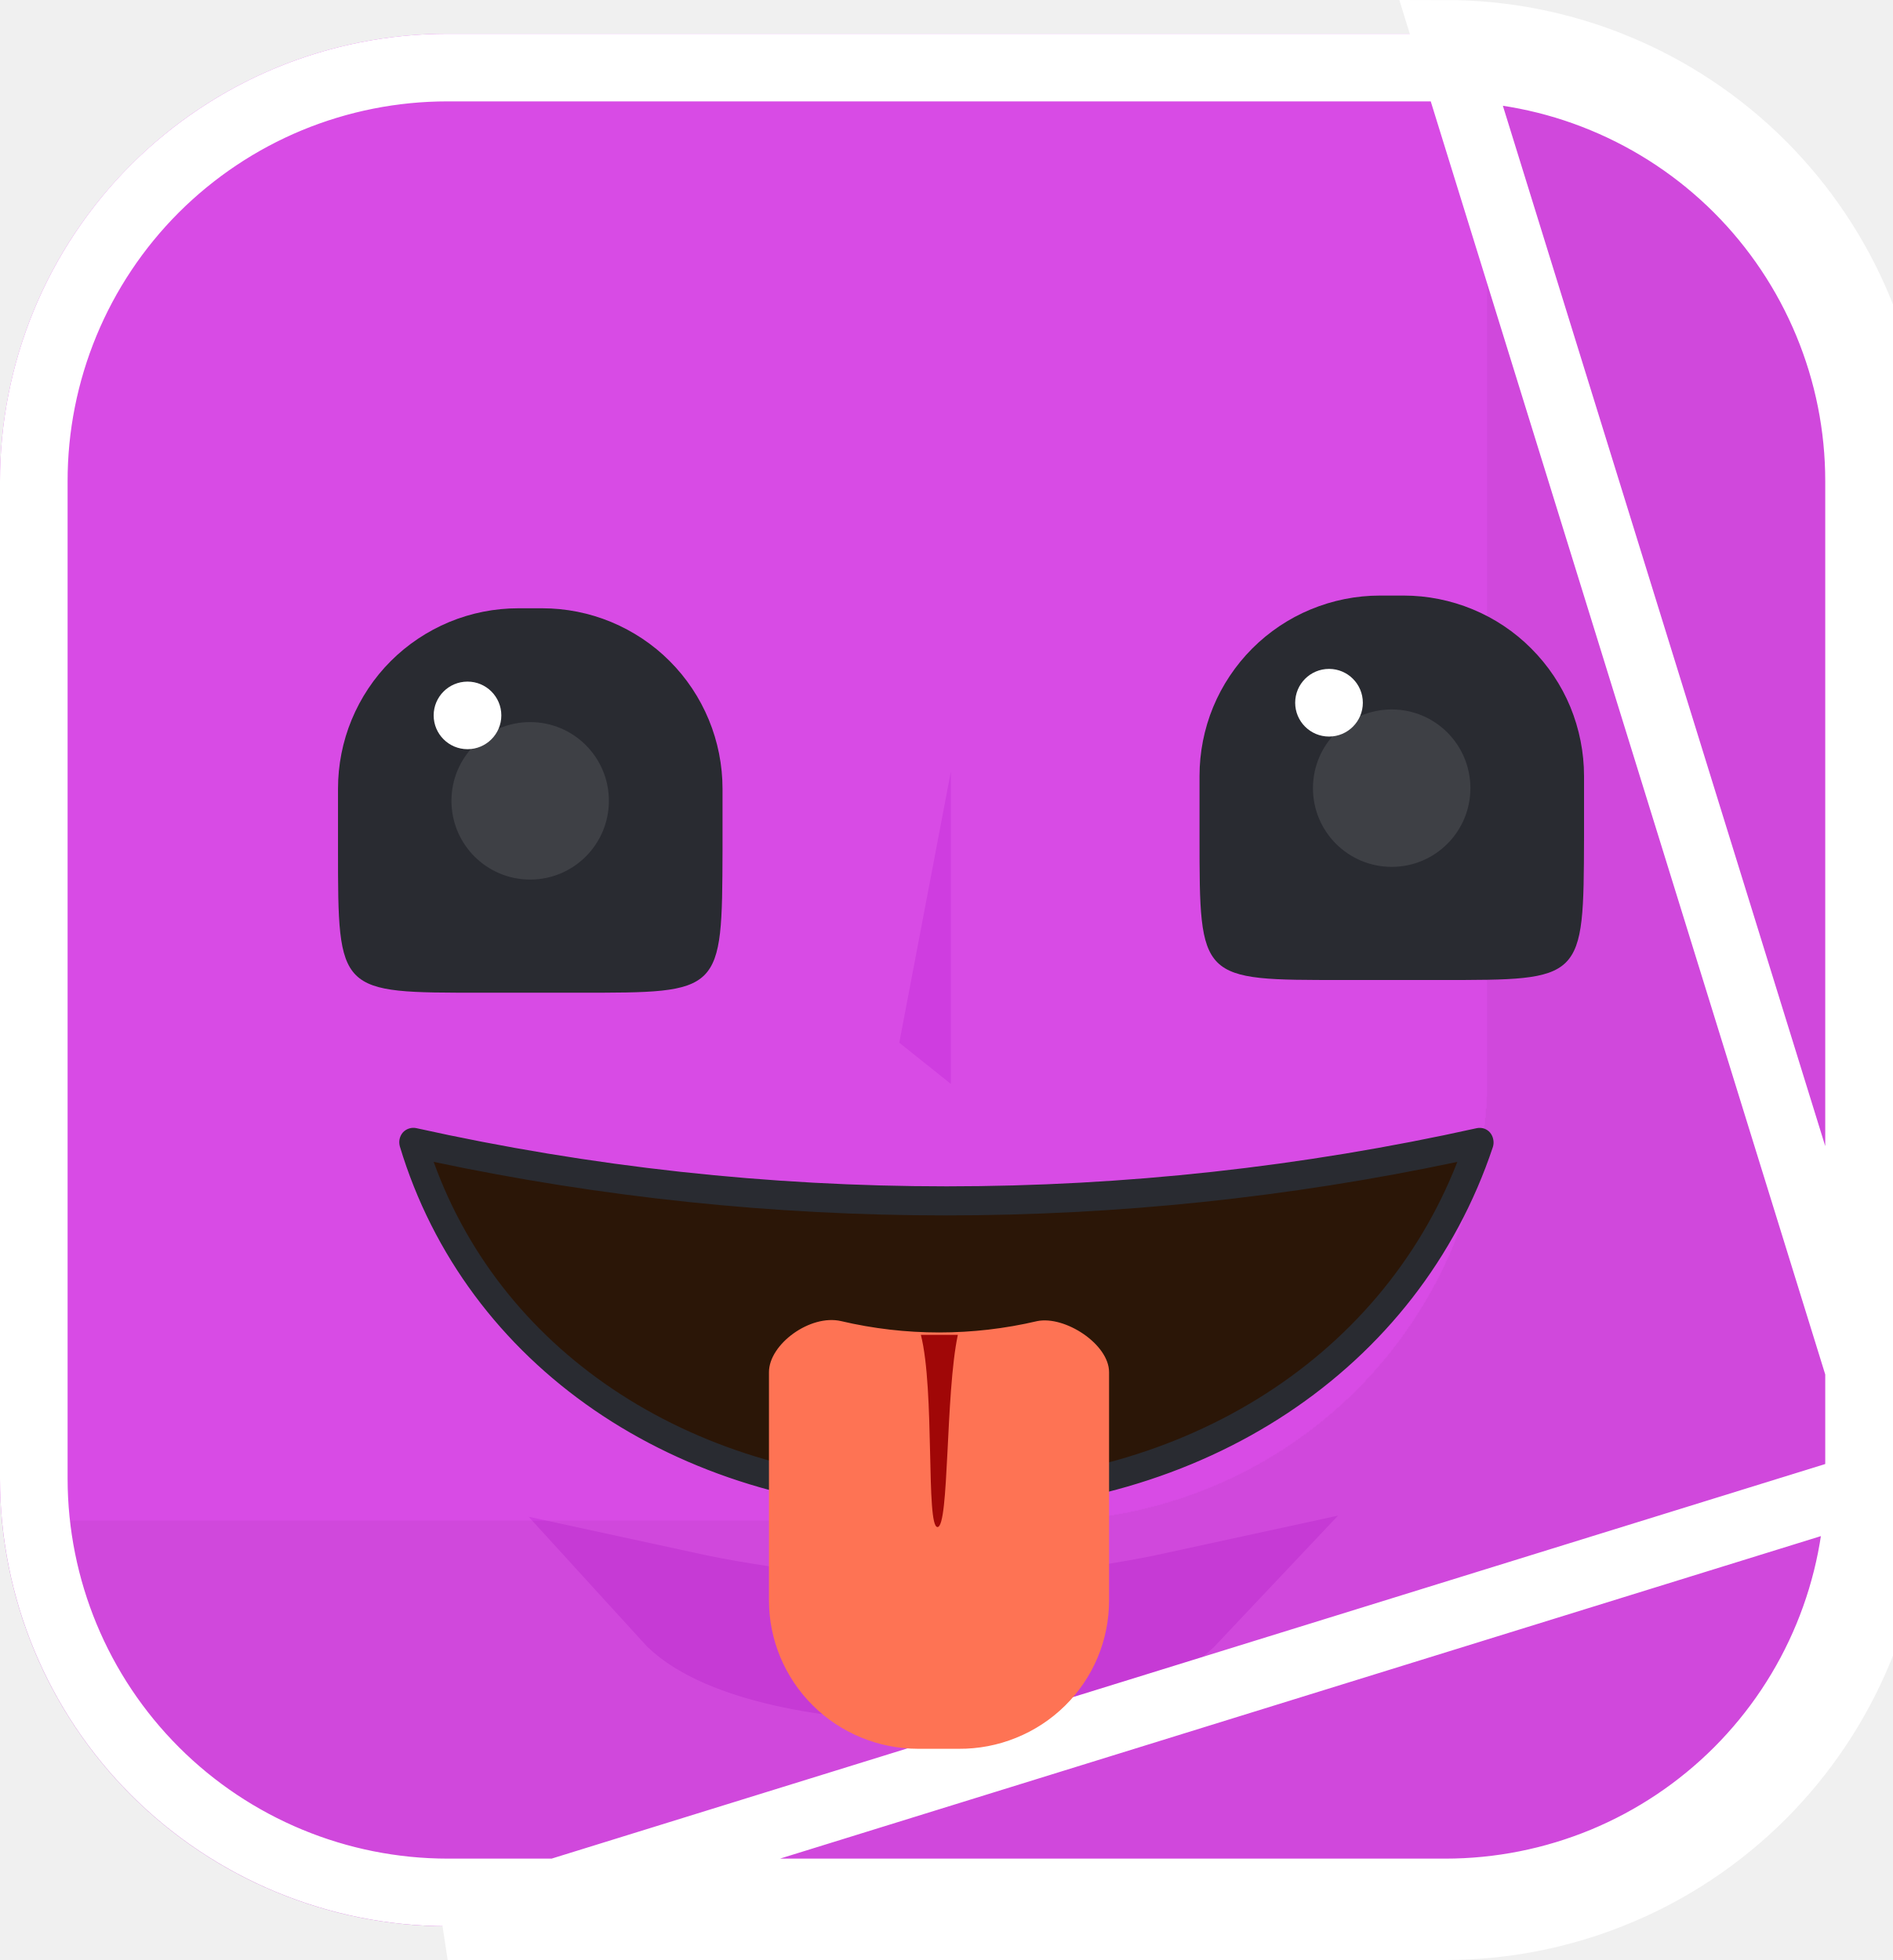
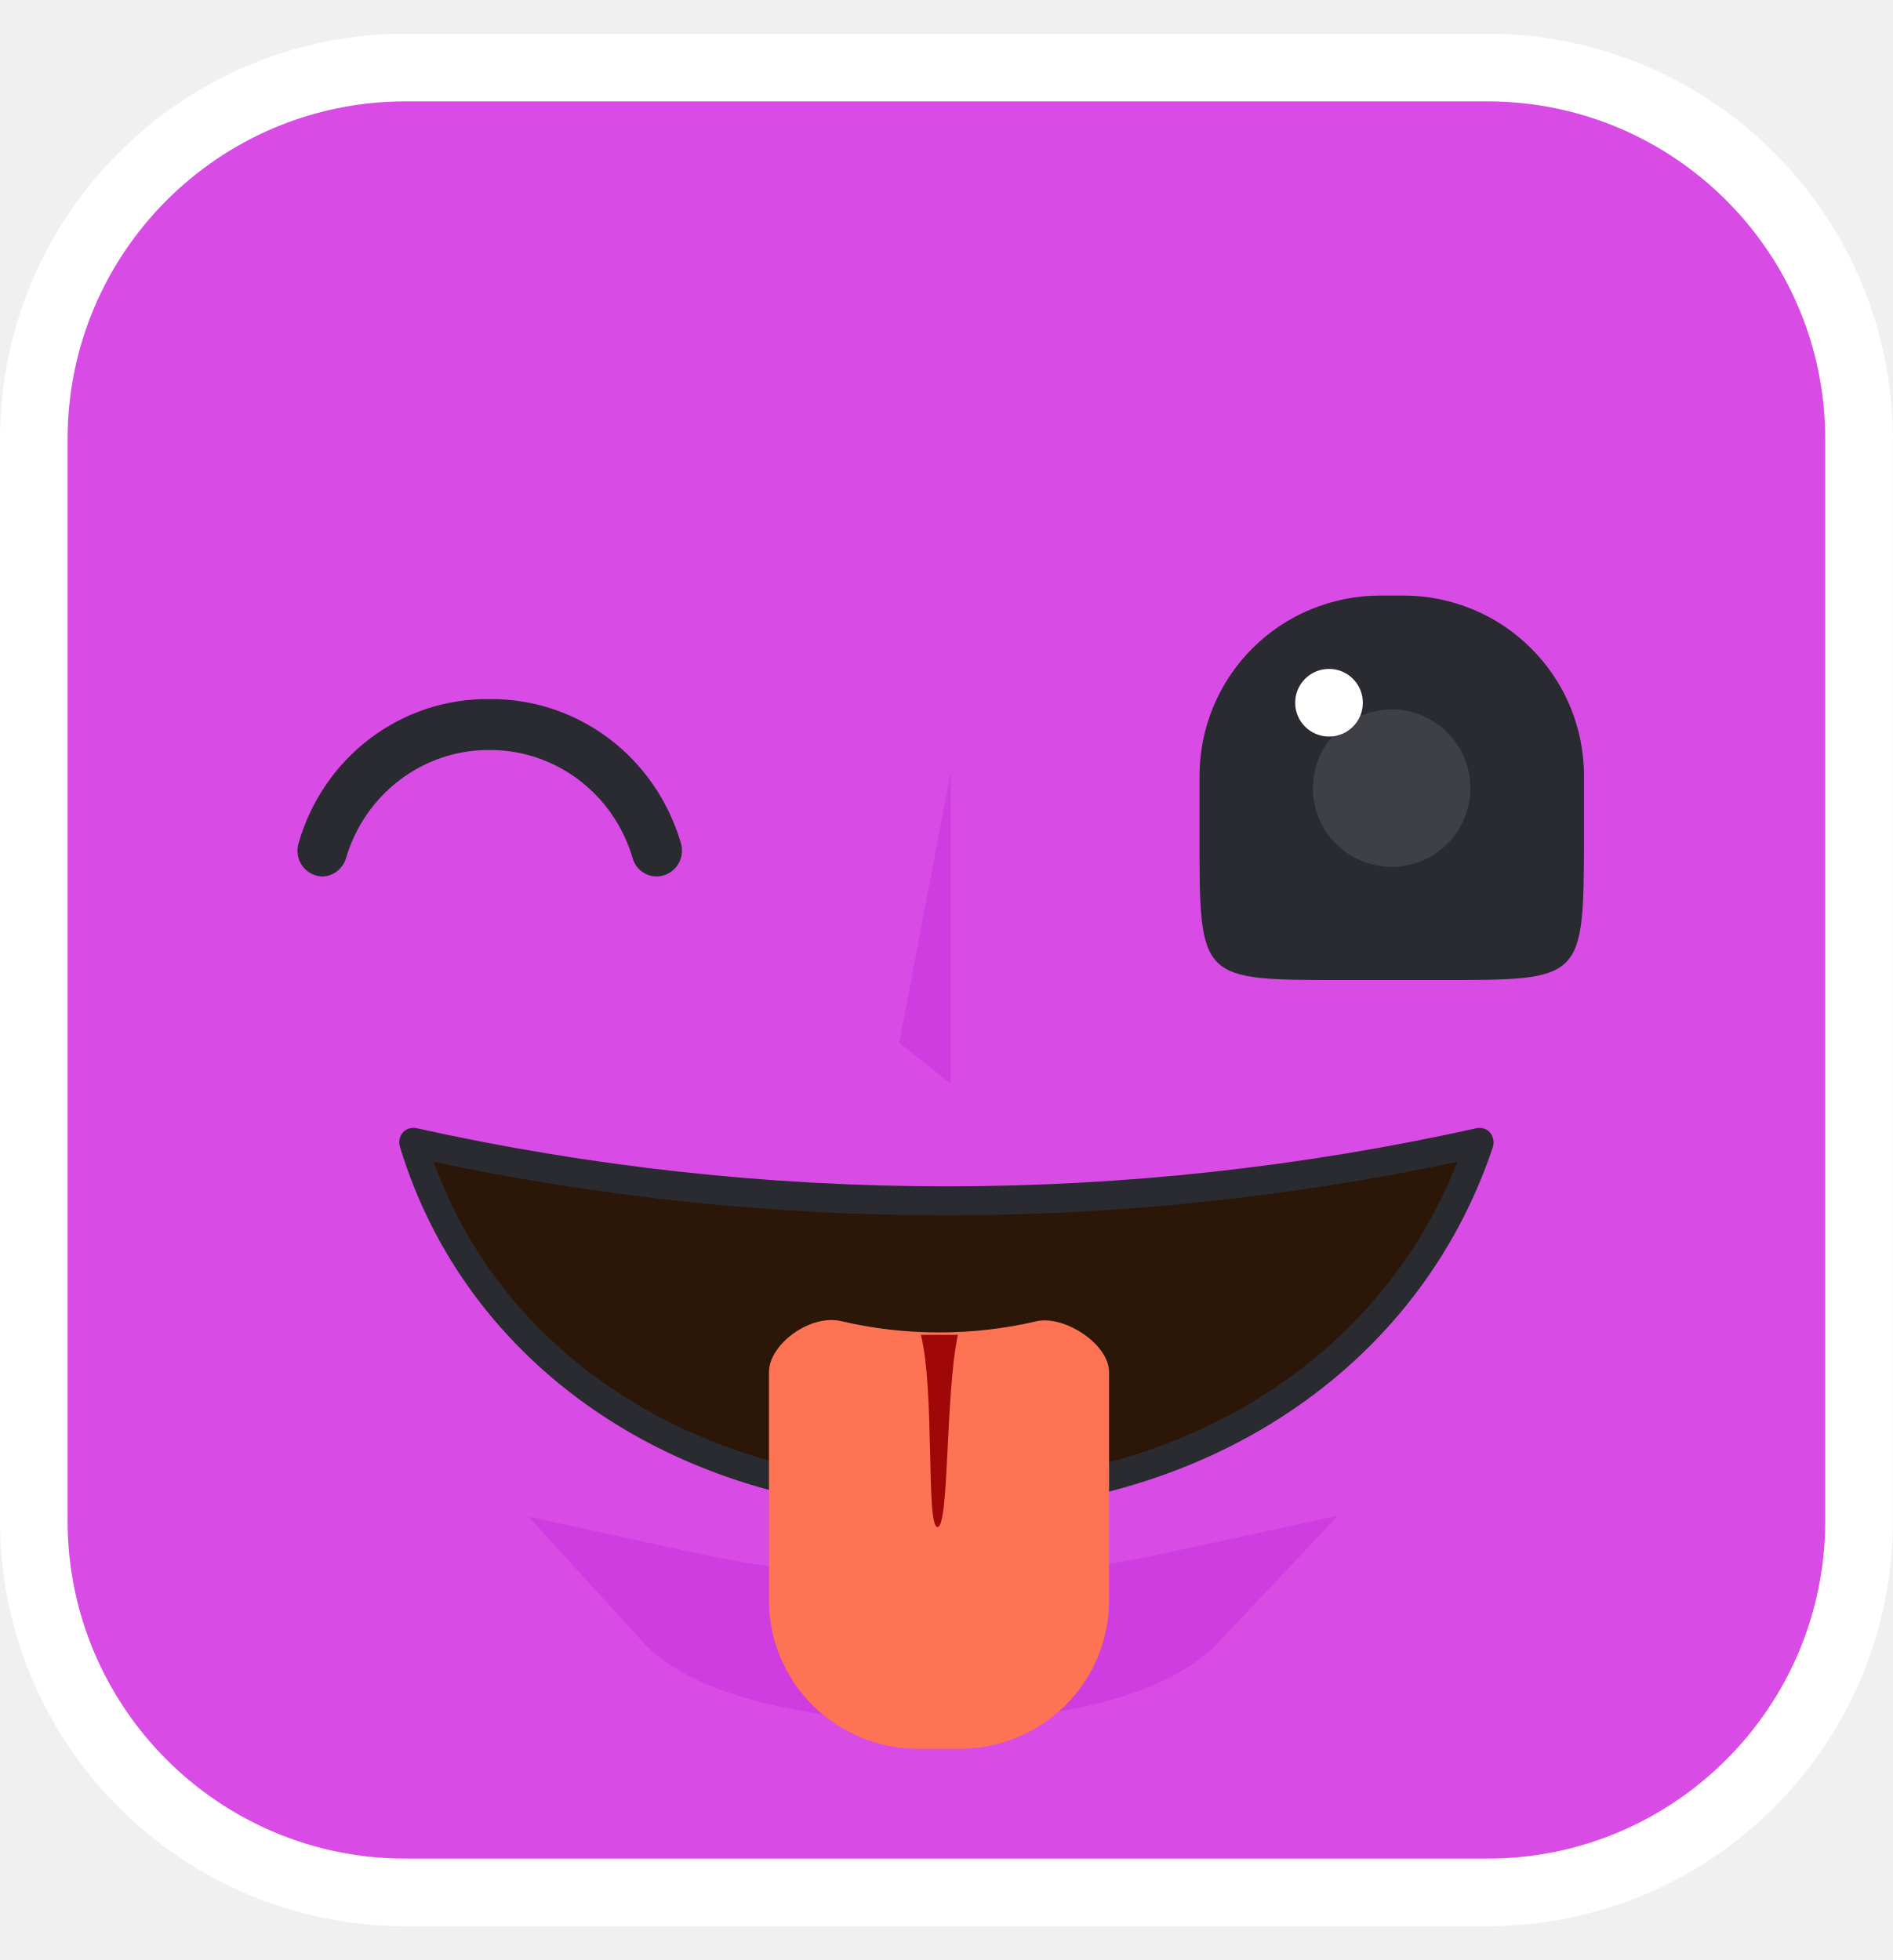
<svg xmlns="http://www.w3.org/2000/svg" width="28" height="29" viewBox="0 0 28 29" fill="none">
-   <g filter="url(#filter0_i_2119_4844)">
-     <path d="M28 7.116V21.875C28.001 22.744 27.83 23.606 27.498 24.41C27.166 25.213 26.678 25.944 26.064 26.559C25.449 27.174 24.719 27.663 23.916 27.995C23.112 28.329 22.251 28.5 21.381 28.5H6.622C4.867 28.499 3.183 27.802 1.942 26.561C0.7 25.32 0.002 23.637 3.113e-06 21.881V7.122C-0.001 6.253 0.17 5.391 0.502 4.588C0.834 3.784 1.322 3.054 1.937 2.439C2.551 1.824 3.281 1.336 4.085 1.003C4.888 0.671 5.749 0.5 6.619 0.5H21.378C22.247 0.5 23.108 0.67 23.911 1.003C24.714 1.335 25.444 1.822 26.059 2.436C26.674 3.051 27.162 3.78 27.495 4.583C27.828 5.386 28 6.247 28 7.116Z" fill="#D84BE5" />
-   </g>
-   <path d="M28 21.875V7.116C28 6.247 27.828 5.386 27.495 4.583C27.162 3.78 26.674 3.051 26.059 2.436C25.444 1.822 24.714 1.335 23.911 1.003C23.108 0.67 22.247 0.5 21.378 0.5L28 21.875ZM28 21.875C28.001 22.744 27.83 23.606 27.498 24.41C27.166 25.213 26.678 25.944 26.064 26.559C25.449 27.174 24.719 27.663 23.916 27.995C23.112 28.329 22.251 28.5 21.381 28.5H6.622L28 21.875ZM27.033 4.775C27.341 5.517 27.5 6.312 27.5 7.116V21.875V21.875C27.501 22.679 27.343 23.476 27.036 24.218C26.729 24.962 26.278 25.637 25.71 26.206C25.142 26.774 24.467 27.226 23.724 27.534C22.981 27.841 22.185 28 21.381 28H6.622C4.999 27.999 3.443 27.354 2.295 26.207C1.147 25.06 0.502 23.504 0.5 21.881L0.5 7.122L0.5 7.122C0.499 6.318 0.657 5.522 0.964 4.779C1.271 4.036 1.722 3.361 2.29 2.792C2.859 2.224 3.533 1.773 4.276 1.465C5.019 1.158 5.815 1 6.619 1H6.619L21.378 1L21.378 1C22.182 1 22.977 1.157 23.72 1.465C24.462 1.772 25.137 2.222 25.706 2.79C26.274 3.358 26.725 4.032 27.033 4.775Z" stroke="white" />
+   <rect x="0.5" y="1" width="27" height="27" rx="5.5" fill="#D84BE5" />
+   <rect x="0.5" y="1" width="27" height="27" rx="5.5" stroke="white" />
  <g style="mix-blend-mode:soft-light" opacity="0.4">
    <path d="M14.066 11.415L13.303 15.428L14.066 16.038V11.415Z" fill="#292B31" />
  </g>
  <path fill-rule="evenodd" clip-rule="evenodd" d="M6.125 16.906C8.366 24.055 19.628 23.756 21.875 16.906C16.685 18.047 11.315 18.047 6.125 16.906Z" fill="#2B1607" />
  <path d="M13.931 22.375H13.79C9.981 22.322 6.89 20.199 5.915 16.963C5.905 16.927 5.903 16.889 5.911 16.853C5.919 16.817 5.936 16.783 5.96 16.755C5.985 16.728 6.017 16.708 6.052 16.697C6.086 16.686 6.123 16.684 6.159 16.692C11.329 17.84 16.677 17.84 21.847 16.692C21.882 16.685 21.919 16.687 21.953 16.698C21.988 16.71 22.018 16.73 22.042 16.758C22.066 16.787 22.082 16.822 22.089 16.858C22.097 16.895 22.095 16.934 22.084 16.97C20.984 20.268 17.797 22.375 13.931 22.375ZM6.415 17.191C7.451 20.064 10.301 21.903 13.79 21.952C17.413 22.005 20.404 20.146 21.558 17.191C16.563 18.247 11.411 18.247 6.415 17.191Z" fill="#292B31" />
  <g style="mix-blend-mode:soft-light" opacity="0.4">
    <path d="M10.067 23.739C11.178 24.961 16.247 25.041 17.472 23.739C15.033 24.27 12.507 24.27 10.067 23.739Z" fill="#422715" />
    <path d="M10.067 23.739C11.178 24.961 16.247 25.041 17.472 23.739C15.033 24.27 12.507 24.27 10.067 23.739Z" stroke="#292B31" stroke-width="1.58" stroke-miterlimit="10" />
  </g>
  <path fill-rule="evenodd" clip-rule="evenodd" d="M14.182 25.875H13.583C12.997 25.875 12.436 25.644 12.022 25.232C11.608 24.82 11.375 24.262 11.375 23.68V20.303C11.375 19.887 11.987 19.441 12.442 19.547C13.396 19.771 14.389 19.771 15.343 19.547C15.752 19.464 16.406 19.887 16.406 20.303V23.68C16.406 23.97 16.349 24.256 16.237 24.524C16.125 24.791 15.961 25.034 15.754 25.238C15.547 25.442 15.302 25.603 15.032 25.712C14.762 25.822 14.474 25.877 14.182 25.875Z" fill="#FE7354" />
  <path fill-rule="evenodd" clip-rule="evenodd" d="M13.622 19.75C13.831 20.57 13.694 22.594 13.868 22.594C14.043 22.594 13.984 20.622 14.169 19.75H13.622Z" fill="#A00707" />
  <path d="M21.308 14.5H19.867C17.744 14.5 17.744 14.516 17.744 12.377V11.483C17.744 11.133 17.812 10.786 17.946 10.461C18.08 10.137 18.277 9.843 18.524 9.595C18.772 9.347 19.066 9.15 19.39 9.016C19.714 8.882 20.061 8.812 20.412 8.812H20.764C21.115 8.812 21.462 8.882 21.786 9.016C22.11 9.15 22.404 9.347 22.651 9.595C22.899 9.843 23.096 10.137 23.23 10.461C23.363 10.786 23.432 11.133 23.432 11.483V12.393C23.425 14.516 23.425 14.5 21.308 14.5Z" fill="#292B31" />
  <path d="M19.66 10.898C19.936 10.898 20.16 10.674 20.16 10.398C20.16 10.121 19.936 9.897 19.66 9.897C19.383 9.897 19.159 10.121 19.159 10.398C19.159 10.674 19.383 10.898 19.66 10.898Z" fill="white" />
  <path opacity="0.1" d="M20.587 12.826C21.23 12.826 21.751 12.305 21.751 11.662C21.751 11.018 21.23 10.497 20.587 10.497C19.943 10.497 19.422 11.018 19.422 11.662C19.422 12.305 19.943 12.826 20.587 12.826Z" fill="white" />
-   <path d="M8.564 14.688H7.123C5 14.688 5 14.704 5 12.564V11.671C5 11.32 5.068 10.973 5.202 10.649C5.336 10.325 5.532 10.03 5.78 9.782C6.028 9.534 6.322 9.338 6.646 9.203C6.97 9.069 7.317 9 7.668 9H8.02C8.37 9 8.718 9.069 9.041 9.203C9.365 9.338 9.66 9.534 9.907 9.782C10.155 10.03 10.351 10.325 10.485 10.649C10.619 10.973 10.688 11.32 10.688 11.671V12.58C10.681 14.704 10.681 14.688 8.564 14.688Z" fill="#292B31" />
-   <path d="M6.916 11.085C7.192 11.085 7.416 10.861 7.416 10.585C7.416 10.309 7.192 10.085 6.916 10.085C6.639 10.085 6.415 10.309 6.415 10.585C6.415 10.861 6.639 11.085 6.916 11.085Z" fill="white" />
-   <path opacity="0.1" d="M7.842 13.014C8.486 13.014 9.007 12.492 9.007 11.849C9.007 11.206 8.486 10.684 7.842 10.684C7.199 10.684 6.678 11.206 6.678 11.849C6.678 12.492 7.199 13.014 7.842 13.014Z" fill="white" />
-   <defs>
-     <filter id="filter0_i_2119_4844" x="0" y="0.5" width="28" height="28" filterUnits="userSpaceOnUse" color-interpolation-filters="sRGB">
-       <feFlood flood-opacity="0" result="BackgroundImageFix" />
-       <feBlend mode="normal" in="SourceGraphic" in2="BackgroundImageFix" result="shape" />
-       <feColorMatrix in="SourceAlpha" type="matrix" values="0 0 0 0 0 0 0 0 0 0 0 0 0 0 0 0 0 0 127 0" result="hardAlpha" />
-       <feOffset dx="-6" dy="-6" />
-       <feComposite in2="hardAlpha" operator="arithmetic" k2="-1" k3="1" />
-       <feColorMatrix type="matrix" values="0 0 0 0 0 0 0 0 0 0 0 0 0 0 0 0 0 0 0.04 0" />
-       <feBlend mode="normal" in2="shape" result="effect1_innerShadow_2119_4844" />
-     </filter>
-   </defs>
+   <path d="M4.772 12.969C4.735 12.968 4.698 12.962 4.662 12.95C4.616 12.935 4.572 12.911 4.535 12.879C4.497 12.847 4.466 12.808 4.443 12.764C4.42 12.72 4.406 12.672 4.402 12.622C4.397 12.573 4.403 12.523 4.417 12.475C4.595 11.853 4.968 11.308 5.479 10.923C5.989 10.538 6.61 10.335 7.245 10.344C7.879 10.338 8.498 10.543 9.008 10.927C9.518 11.312 9.891 11.855 10.072 12.475C10.101 12.572 10.09 12.676 10.044 12.765C9.997 12.853 9.918 12.92 9.824 12.95C9.777 12.965 9.728 12.97 9.679 12.966C9.631 12.962 9.583 12.948 9.54 12.924C9.497 12.901 9.458 12.869 9.427 12.831C9.396 12.792 9.373 12.747 9.359 12.7C9.223 12.233 8.942 11.825 8.558 11.536C8.174 11.247 7.709 11.093 7.232 11.097C6.757 11.096 6.295 11.251 5.914 11.54C5.533 11.829 5.253 12.235 5.118 12.7C5.095 12.775 5.049 12.842 4.987 12.89C4.925 12.938 4.85 12.966 4.772 12.969Z" fill="#292B31" />
</svg>
